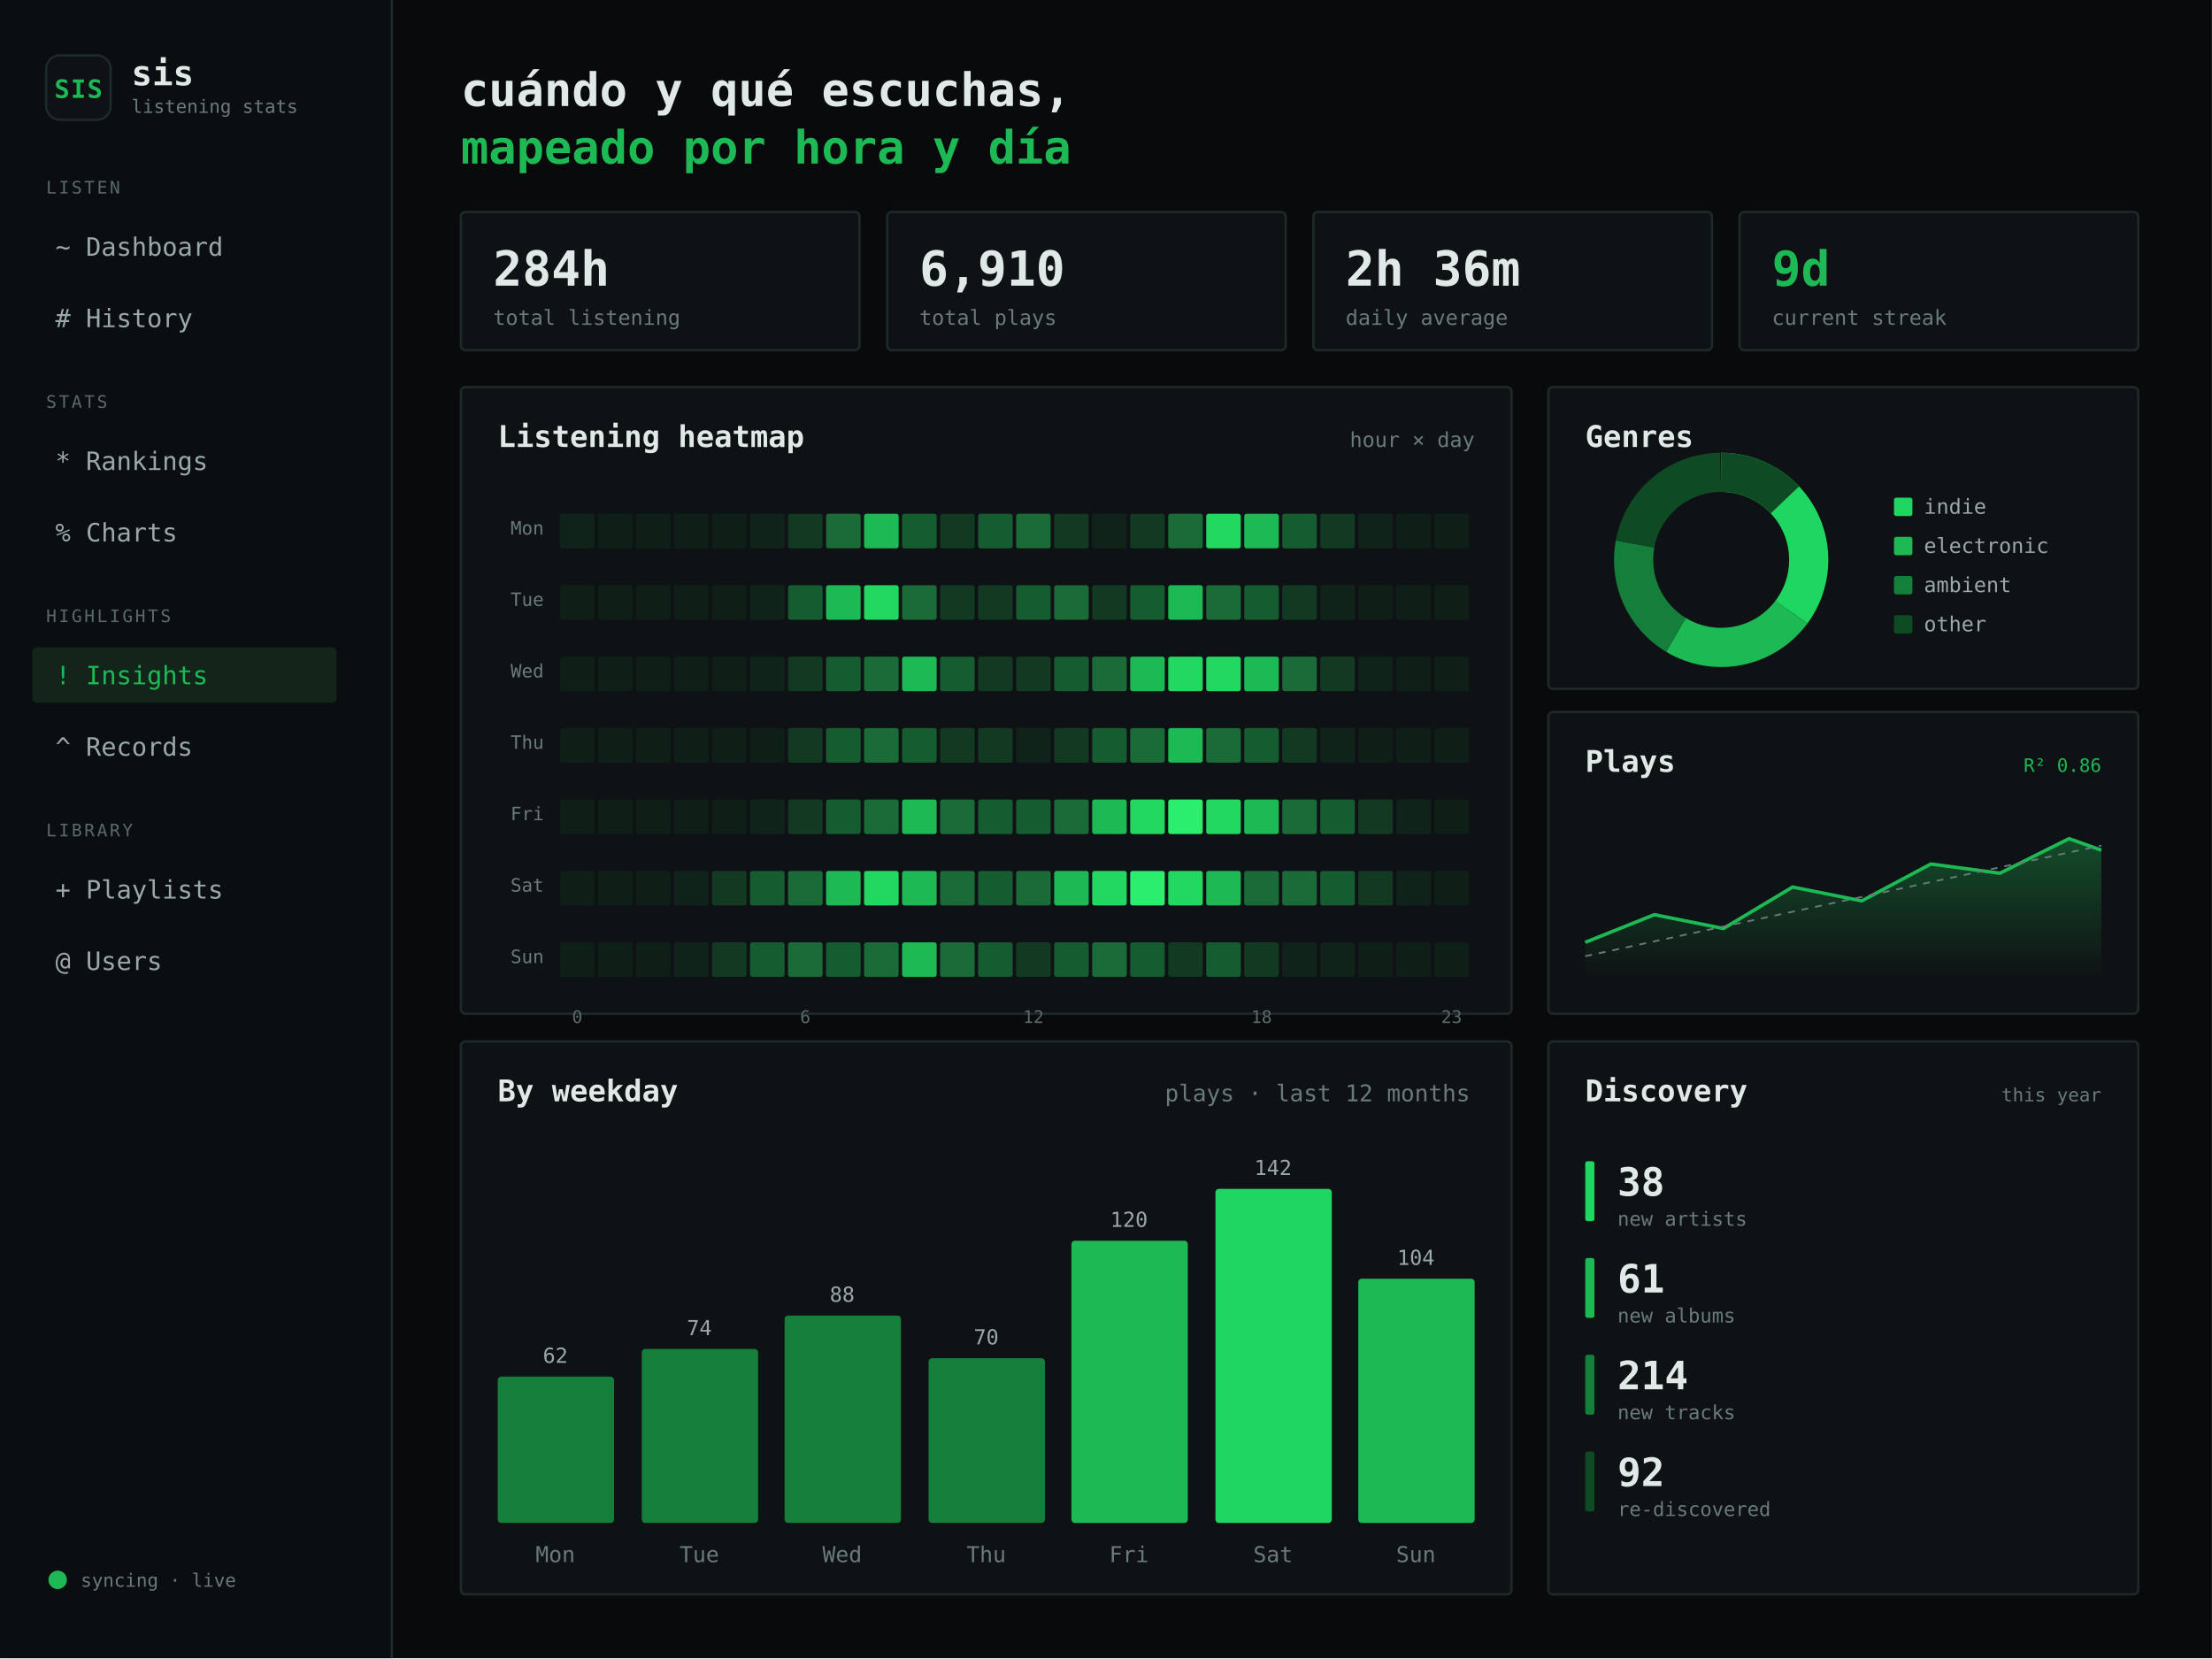
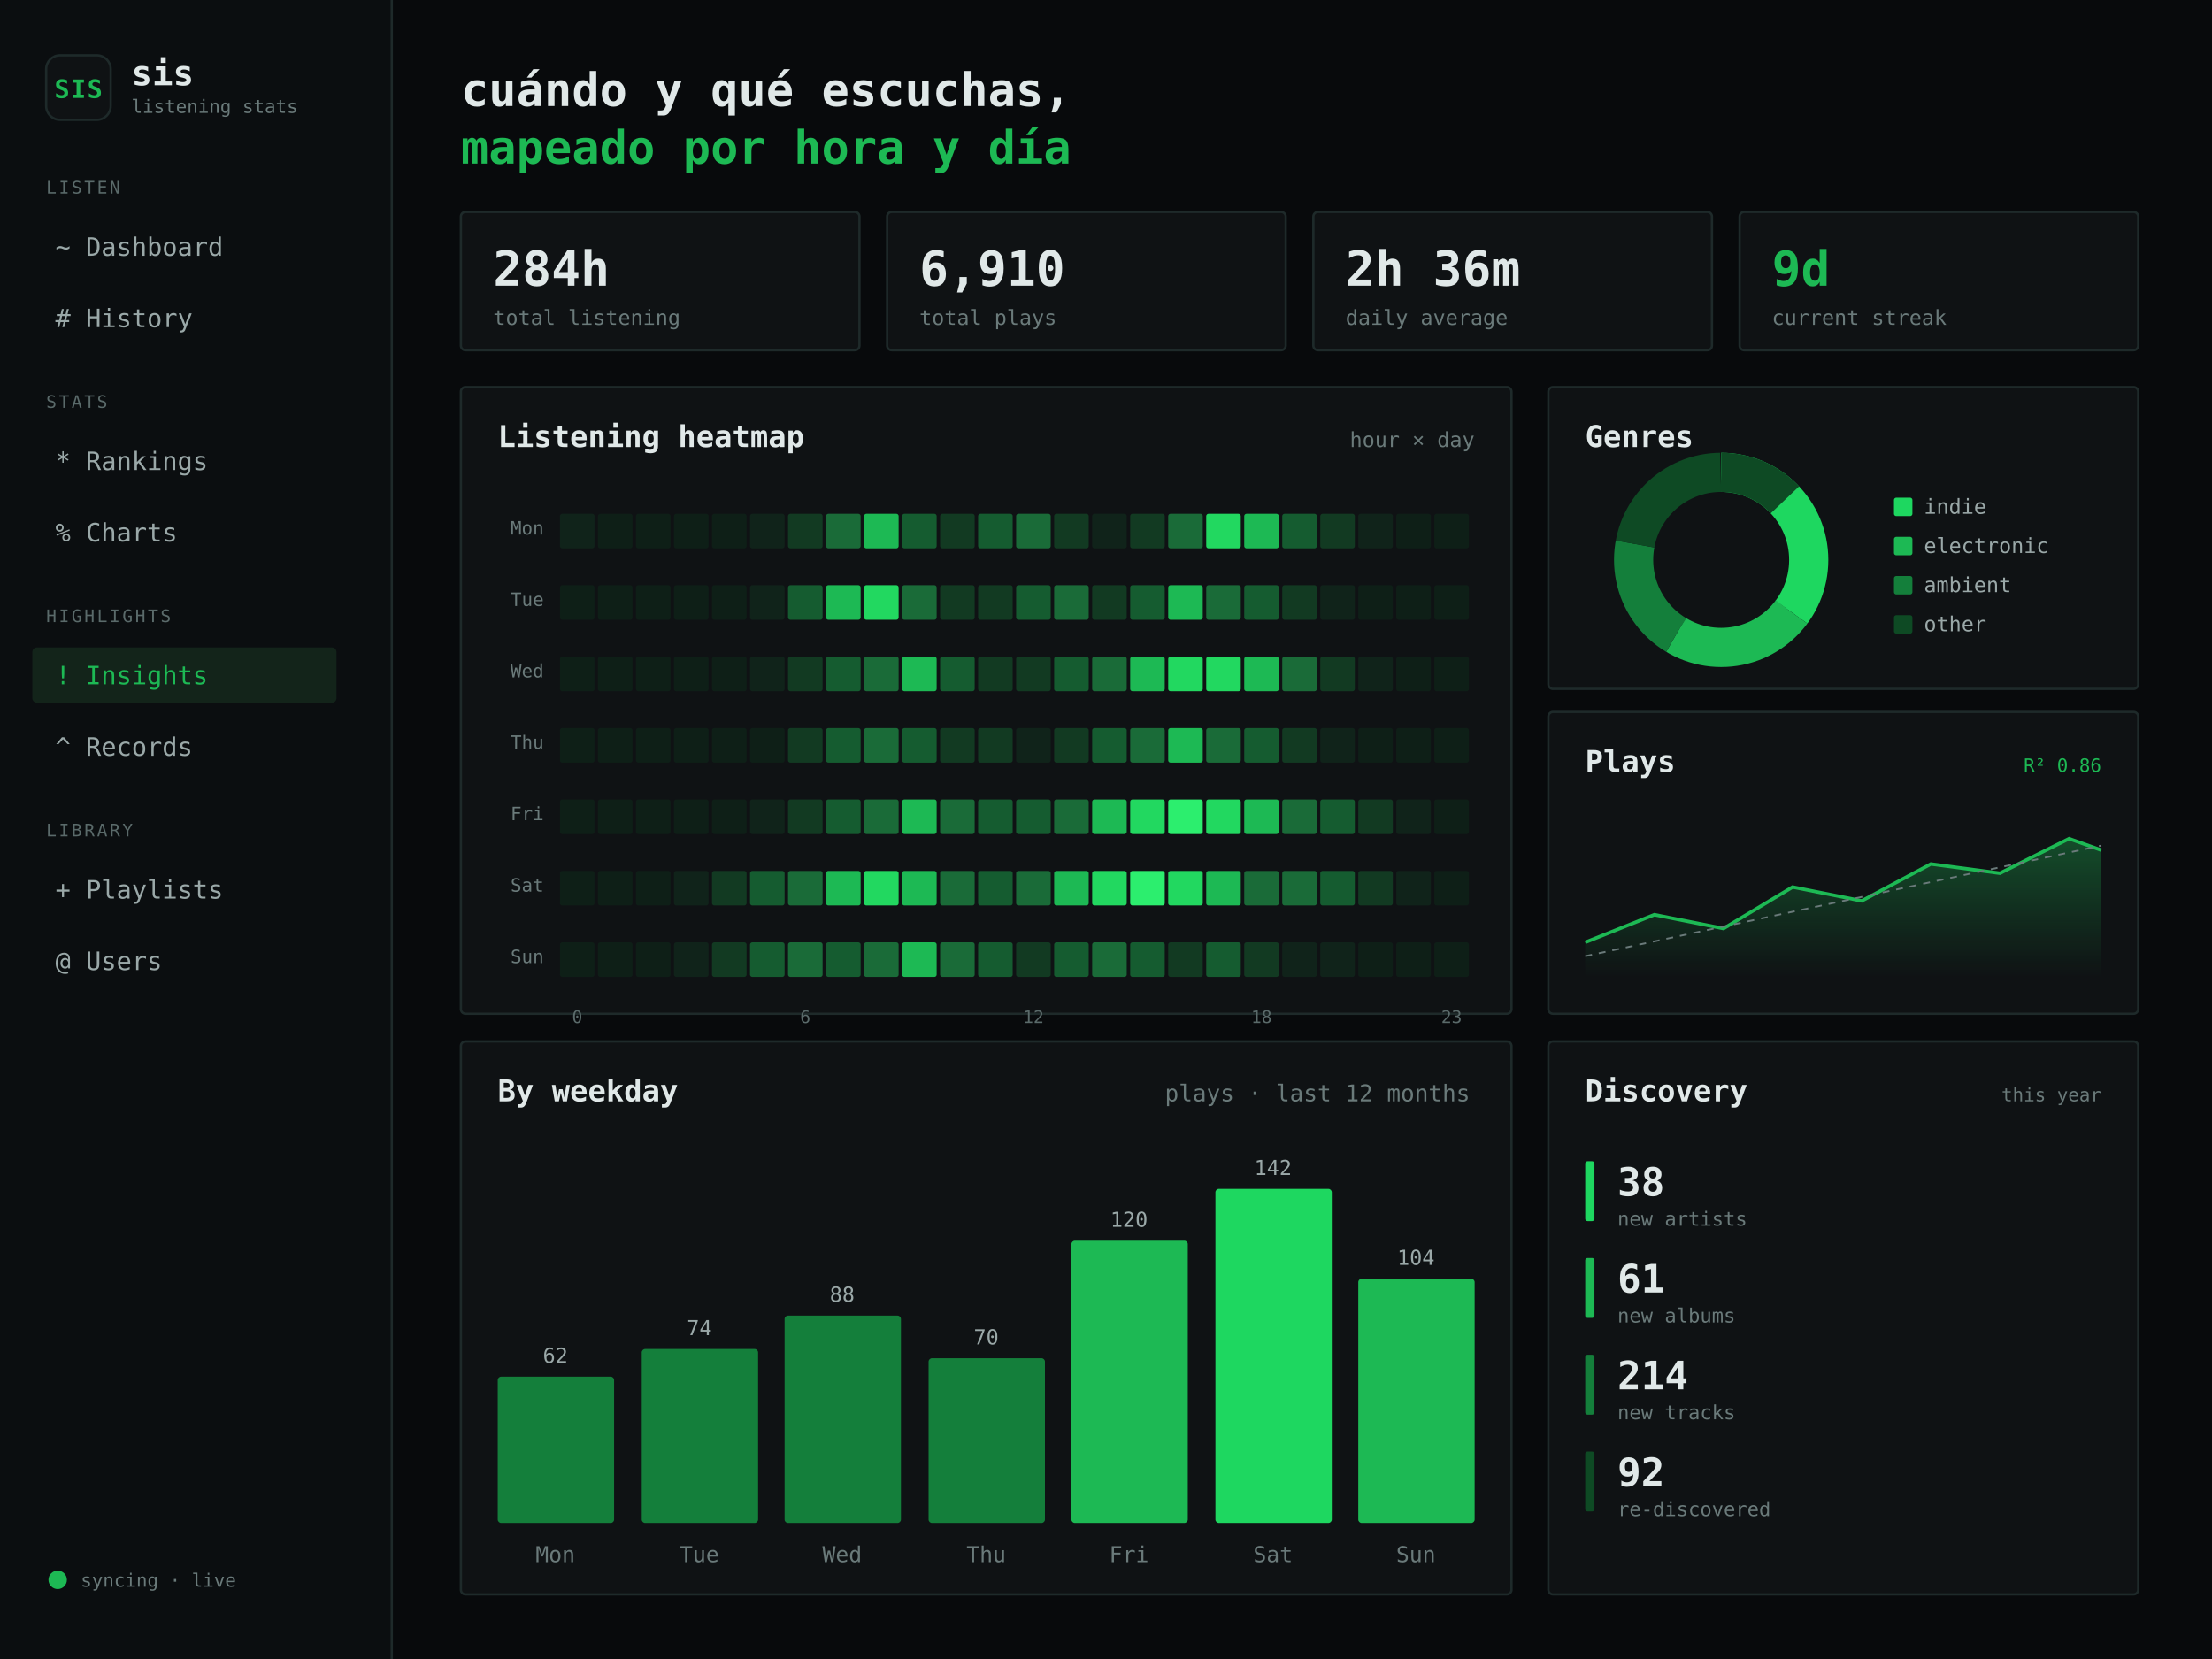
<svg xmlns="http://www.w3.org/2000/svg" width="2732" height="2048" viewBox="0 0 1920 1439.4" font-family="DejaVu Sans Mono, monospace">
-   <rect width="1920" height="1439.4" fill="#080a0c" />
-   <rect x="0" y="0" width="340" height="1439.4" fill="#0b0e10" />
-   <line x1="340" y1="0" x2="340" y2="1439.4" stroke="#1e2a2a" stroke-width="2" />
+   <rect x="-8" y="-8" width="1936" height="1455.4" fill="#080a0c" />
+   <rect x="-8" y="-8" width="348" height="1455.4" fill="#0b0e10" />
+   <line x1="340" y1="-8" x2="340" y2="1447.4" stroke="#1e2a2a" stroke-width="2" />
  <g transform="translate(40,48)">
    <rect x="0" y="0" width="56" height="56" rx="12" fill="#0f1214" stroke="#1e2a2a" stroke-width="2" />
    <text x="28" y="37" font-size="22" font-weight="700" letter-spacing="1" fill="#1db954" text-anchor="middle">SIS</text>
    <text x="74" y="26" font-size="30" font-weight="700" fill="#e0e8e8">sis</text>
    <text x="74" y="50" font-size="16" fill="#6a7a7a">listening stats</text>
  </g>
  <g transform="translate(40,168)" font-size="22">
    <text x="0" y="0" font-size="15" fill="#5a6a6a" letter-spacing="2">LISTEN</text>
    <text x="8" y="54" fill="#9aa8a8">~  Dashboard</text>
    <text x="8" y="116" fill="#9aa8a8">#  History</text>
    <text x="0" y="186" font-size="15" fill="#5a6a6a" letter-spacing="2">STATS</text>
    <text x="8" y="240" fill="#9aa8a8">*  Rankings</text>
    <text x="8" y="302" fill="#9aa8a8">%  Charts</text>
    <text x="0" y="372" font-size="15" fill="#5a6a6a" letter-spacing="2">HIGHLIGHTS</text>
    <rect x="-12" y="394" width="264" height="48" rx="4" fill="#13241a" />
    <text x="8" y="426" fill="#1db954">!  Insights</text>
    <text x="8" y="488" fill="#9aa8a8">^  Records</text>
    <text x="0" y="558" font-size="15" fill="#5a6a6a" letter-spacing="2">LIBRARY</text>
    <text x="8" y="612" fill="#9aa8a8">+  Playlists</text>
    <text x="8" y="674" fill="#9aa8a8">@  Users</text>
  </g>
  <g transform="translate(40,1379.4)">
    <circle cx="10" cy="-8" r="8" fill="#1db954" />
    <text x="30" y="-2" font-size="16" fill="#6a7a7a">syncing · live</text>
  </g>
  <g transform="translate(400,56)">
    <text x="0" y="36" font-size="40" font-weight="700" fill="#e0e8e8">cuándo y qué escuchas,</text>
    <text x="0" y="86" font-size="40" font-weight="700" fill="#1db954">mapeado por hora y día</text>
    <g transform="translate(0,128)">
      <g>
        <rect width="346" height="120" rx="4" fill="#0f1214" stroke="#1e2a2a" stroke-width="2" />
        <text x="28" y="64" font-size="42" font-weight="700" fill="#e0e8e8">284h</text>
        <text x="28" y="98" font-size="18" fill="#6a7a7a">total listening</text>
      </g>
      <g transform="translate(370,0)">
        <rect width="346" height="120" rx="4" fill="#0f1214" stroke="#1e2a2a" stroke-width="2" />
        <text x="28" y="64" font-size="42" font-weight="700" fill="#e0e8e8">6,910</text>
        <text x="28" y="98" font-size="18" fill="#6a7a7a">total plays</text>
      </g>
      <g transform="translate(740,0)">
        <rect width="346" height="120" rx="4" fill="#0f1214" stroke="#1e2a2a" stroke-width="2" />
        <text x="28" y="64" font-size="42" font-weight="700" fill="#e0e8e8">2h 36m</text>
        <text x="28" y="98" font-size="18" fill="#6a7a7a">daily average</text>
      </g>
      <g transform="translate(1110,0)">
        <rect width="346" height="120" rx="4" fill="#0f1214" stroke="#1e2a2a" stroke-width="2" />
        <text x="28" y="64" font-size="42" font-weight="700" fill="#1db954">9d</text>
        <text x="28" y="98" font-size="18" fill="#6a7a7a">current streak</text>
      </g>
    </g>
    <g transform="translate(0,280)">
      <rect width="912" height="544" rx="4" fill="#0f1214" stroke="#1e2a2a" stroke-width="2" />
      <text x="32" y="52" font-size="26" font-weight="700" fill="#e0e8e8">Listening heatmap</text>
      <text x="880" y="52" font-size="18" fill="#6a7a7a" text-anchor="end">hour × day</text>
      <g transform="translate(86,86)">
        <g font-size="16" fill="#6a7a7a" text-anchor="end">
          <text x="-14" y="42">Mon</text>
          <text x="-14" y="104">Tue</text>
          <text x="-14" y="166">Wed</text>
          <text x="-14" y="228">Thu</text>
          <text x="-14" y="290">Fri</text>
          <text x="-14" y="352">Sat</text>
          <text x="-14" y="414">Sun</text>
        </g>
        <g transform="translate(0,24)">
          <rect width="30" height="30" rx="2" fill="#10231a" />
          <rect x="33" width="30" height="30" rx="2" fill="#0e1f17" />
          <rect x="66" width="30" height="30" rx="2" fill="#0e1f17" />
          <rect x="99" width="30" height="30" rx="2" fill="#0e1f17" />
          <rect x="132" width="30" height="30" rx="2" fill="#0e1f17" />
          <rect x="165" width="30" height="30" rx="2" fill="#10231a" />
          <rect x="198" width="30" height="30" rx="2" fill="#123a22" />
          <rect x="231" width="30" height="30" rx="2" fill="#1a6b38" />
          <rect x="264" width="30" height="30" rx="2" fill="#1db954" />
          <rect x="297" width="30" height="30" rx="2" fill="#155c30" />
          <rect x="330" width="30" height="30" rx="2" fill="#123a22" />
          <rect x="363" width="30" height="30" rx="2" fill="#155c30" />
          <rect x="396" width="30" height="30" rx="2" fill="#1a6b38" />
          <rect x="429" width="30" height="30" rx="2" fill="#123a22" />
          <rect x="462" width="30" height="30" rx="2" fill="#10231a" />
          <rect x="495" width="30" height="30" rx="2" fill="#123a22" />
          <rect x="528" width="30" height="30" rx="2" fill="#1a6b38" />
          <rect x="561" width="30" height="30" rx="2" fill="#22d860" />
          <rect x="594" width="30" height="30" rx="2" fill="#1db954" />
          <rect x="627" width="30" height="30" rx="2" fill="#155c30" />
          <rect x="660" width="30" height="30" rx="2" fill="#123a22" />
          <rect x="693" width="30" height="30" rx="2" fill="#10231a" />
          <rect x="726" width="30" height="30" rx="2" fill="#0e1f17" />
          <rect x="759" width="30" height="30" rx="2" fill="#0e1f17" />
        </g>
        <g transform="translate(0,86)">
          <rect width="30" height="30" rx="2" fill="#0e1f17" />
          <rect x="33" width="30" height="30" rx="2" fill="#0e1f17" />
          <rect x="66" width="30" height="30" rx="2" fill="#0e1f17" />
          <rect x="99" width="30" height="30" rx="2" fill="#0e1f17" />
          <rect x="132" width="30" height="30" rx="2" fill="#0e1f17" />
          <rect x="165" width="30" height="30" rx="2" fill="#10231a" />
          <rect x="198" width="30" height="30" rx="2" fill="#155c30" />
          <rect x="231" width="30" height="30" rx="2" fill="#1db954" />
          <rect x="264" width="30" height="30" rx="2" fill="#22d860" />
          <rect x="297" width="30" height="30" rx="2" fill="#1a6b38" />
          <rect x="330" width="30" height="30" rx="2" fill="#123a22" />
          <rect x="363" width="30" height="30" rx="2" fill="#123a22" />
          <rect x="396" width="30" height="30" rx="2" fill="#155c30" />
          <rect x="429" width="30" height="30" rx="2" fill="#1a6b38" />
          <rect x="462" width="30" height="30" rx="2" fill="#123a22" />
          <rect x="495" width="30" height="30" rx="2" fill="#155c30" />
          <rect x="528" width="30" height="30" rx="2" fill="#1db954" />
          <rect x="561" width="30" height="30" rx="2" fill="#1a6b38" />
          <rect x="594" width="30" height="30" rx="2" fill="#155c30" />
          <rect x="627" width="30" height="30" rx="2" fill="#123a22" />
          <rect x="660" width="30" height="30" rx="2" fill="#10231a" />
          <rect x="693" width="30" height="30" rx="2" fill="#0e1f17" />
          <rect x="726" width="30" height="30" rx="2" fill="#0e1f17" />
          <rect x="759" width="30" height="30" rx="2" fill="#0e1f17" />
        </g>
        <g transform="translate(0,148)">
          <rect width="30" height="30" rx="2" fill="#0e1f17" />
          <rect x="33" width="30" height="30" rx="2" fill="#0e1f17" />
          <rect x="66" width="30" height="30" rx="2" fill="#0e1f17" />
          <rect x="99" width="30" height="30" rx="2" fill="#0e1f17" />
          <rect x="132" width="30" height="30" rx="2" fill="#0e1f17" />
          <rect x="165" width="30" height="30" rx="2" fill="#10231a" />
          <rect x="198" width="30" height="30" rx="2" fill="#123a22" />
          <rect x="231" width="30" height="30" rx="2" fill="#155c30" />
          <rect x="264" width="30" height="30" rx="2" fill="#1a6b38" />
          <rect x="297" width="30" height="30" rx="2" fill="#1db954" />
          <rect x="330" width="30" height="30" rx="2" fill="#155c30" />
          <rect x="363" width="30" height="30" rx="2" fill="#123a22" />
          <rect x="396" width="30" height="30" rx="2" fill="#123a22" />
          <rect x="429" width="30" height="30" rx="2" fill="#155c30" />
          <rect x="462" width="30" height="30" rx="2" fill="#1a6b38" />
          <rect x="495" width="30" height="30" rx="2" fill="#1db954" />
          <rect x="528" width="30" height="30" rx="2" fill="#22d860" />
          <rect x="561" width="30" height="30" rx="2" fill="#22d860" />
          <rect x="594" width="30" height="30" rx="2" fill="#1db954" />
          <rect x="627" width="30" height="30" rx="2" fill="#1a6b38" />
          <rect x="660" width="30" height="30" rx="2" fill="#123a22" />
          <rect x="693" width="30" height="30" rx="2" fill="#10231a" />
          <rect x="726" width="30" height="30" rx="2" fill="#0e1f17" />
          <rect x="759" width="30" height="30" rx="2" fill="#0e1f17" />
        </g>
        <g transform="translate(0,210)">
          <rect width="30" height="30" rx="2" fill="#0e1f17" />
          <rect x="33" width="30" height="30" rx="2" fill="#0e1f17" />
          <rect x="66" width="30" height="30" rx="2" fill="#0e1f17" />
          <rect x="99" width="30" height="30" rx="2" fill="#0e1f17" />
          <rect x="132" width="30" height="30" rx="2" fill="#0e1f17" />
          <rect x="165" width="30" height="30" rx="2" fill="#0e1f17" />
          <rect x="198" width="30" height="30" rx="2" fill="#123a22" />
          <rect x="231" width="30" height="30" rx="2" fill="#155c30" />
          <rect x="264" width="30" height="30" rx="2" fill="#1a6b38" />
          <rect x="297" width="30" height="30" rx="2" fill="#155c30" />
          <rect x="330" width="30" height="30" rx="2" fill="#123a22" />
          <rect x="363" width="30" height="30" rx="2" fill="#123a22" />
          <rect x="396" width="30" height="30" rx="2" fill="#10231a" />
          <rect x="429" width="30" height="30" rx="2" fill="#123a22" />
          <rect x="462" width="30" height="30" rx="2" fill="#155c30" />
          <rect x="495" width="30" height="30" rx="2" fill="#1a6b38" />
          <rect x="528" width="30" height="30" rx="2" fill="#1db954" />
          <rect x="561" width="30" height="30" rx="2" fill="#1a6b38" />
          <rect x="594" width="30" height="30" rx="2" fill="#155c30" />
          <rect x="627" width="30" height="30" rx="2" fill="#123a22" />
          <rect x="660" width="30" height="30" rx="2" fill="#10231a" />
          <rect x="693" width="30" height="30" rx="2" fill="#0e1f17" />
          <rect x="726" width="30" height="30" rx="2" fill="#0e1f17" />
          <rect x="759" width="30" height="30" rx="2" fill="#0e1f17" />
        </g>
        <g transform="translate(0,272)">
          <rect width="30" height="30" rx="2" fill="#0e1f17" />
          <rect x="33" width="30" height="30" rx="2" fill="#0e1f17" />
          <rect x="66" width="30" height="30" rx="2" fill="#0e1f17" />
          <rect x="99" width="30" height="30" rx="2" fill="#0e1f17" />
          <rect x="132" width="30" height="30" rx="2" fill="#0e1f17" />
          <rect x="165" width="30" height="30" rx="2" fill="#10231a" />
          <rect x="198" width="30" height="30" rx="2" fill="#123a22" />
          <rect x="231" width="30" height="30" rx="2" fill="#155c30" />
          <rect x="264" width="30" height="30" rx="2" fill="#1a6b38" />
          <rect x="297" width="30" height="30" rx="2" fill="#1db954" />
          <rect x="330" width="30" height="30" rx="2" fill="#1a6b38" />
          <rect x="363" width="30" height="30" rx="2" fill="#155c30" />
          <rect x="396" width="30" height="30" rx="2" fill="#155c30" />
          <rect x="429" width="30" height="30" rx="2" fill="#1a6b38" />
          <rect x="462" width="30" height="30" rx="2" fill="#1db954" />
          <rect x="495" width="30" height="30" rx="2" fill="#22d860" />
          <rect x="528" width="30" height="30" rx="2" fill="#2cee6e" />
          <rect x="561" width="30" height="30" rx="2" fill="#22d860" />
          <rect x="594" width="30" height="30" rx="2" fill="#1db954" />
          <rect x="627" width="30" height="30" rx="2" fill="#1a6b38" />
          <rect x="660" width="30" height="30" rx="2" fill="#155c30" />
          <rect x="693" width="30" height="30" rx="2" fill="#123a22" />
          <rect x="726" width="30" height="30" rx="2" fill="#10231a" />
          <rect x="759" width="30" height="30" rx="2" fill="#0e1f17" />
        </g>
        <g transform="translate(0,334)">
          <rect width="30" height="30" rx="2" fill="#0e1f17" />
          <rect x="33" width="30" height="30" rx="2" fill="#0e1f17" />
          <rect x="66" width="30" height="30" rx="2" fill="#0e1f17" />
          <rect x="99" width="30" height="30" rx="2" fill="#10231a" />
          <rect x="132" width="30" height="30" rx="2" fill="#123a22" />
          <rect x="165" width="30" height="30" rx="2" fill="#155c30" />
          <rect x="198" width="30" height="30" rx="2" fill="#1a6b38" />
          <rect x="231" width="30" height="30" rx="2" fill="#1db954" />
          <rect x="264" width="30" height="30" rx="2" fill="#22d860" />
          <rect x="297" width="30" height="30" rx="2" fill="#1db954" />
          <rect x="330" width="30" height="30" rx="2" fill="#1a6b38" />
          <rect x="363" width="30" height="30" rx="2" fill="#155c30" />
          <rect x="396" width="30" height="30" rx="2" fill="#1a6b38" />
          <rect x="429" width="30" height="30" rx="2" fill="#1db954" />
          <rect x="462" width="30" height="30" rx="2" fill="#22d860" />
          <rect x="495" width="30" height="30" rx="2" fill="#2cee6e" />
          <rect x="528" width="30" height="30" rx="2" fill="#22d860" />
          <rect x="561" width="30" height="30" rx="2" fill="#1db954" />
          <rect x="594" width="30" height="30" rx="2" fill="#1a6b38" />
          <rect x="627" width="30" height="30" rx="2" fill="#1a6b38" />
          <rect x="660" width="30" height="30" rx="2" fill="#155c30" />
          <rect x="693" width="30" height="30" rx="2" fill="#123a22" />
          <rect x="726" width="30" height="30" rx="2" fill="#10231a" />
          <rect x="759" width="30" height="30" rx="2" fill="#0e1f17" />
        </g>
        <g transform="translate(0,396)">
          <rect width="30" height="30" rx="2" fill="#0e1f17" />
          <rect x="33" width="30" height="30" rx="2" fill="#0e1f17" />
          <rect x="66" width="30" height="30" rx="2" fill="#0e1f17" />
          <rect x="99" width="30" height="30" rx="2" fill="#10231a" />
          <rect x="132" width="30" height="30" rx="2" fill="#123a22" />
          <rect x="165" width="30" height="30" rx="2" fill="#155c30" />
          <rect x="198" width="30" height="30" rx="2" fill="#1a6b38" />
          <rect x="231" width="30" height="30" rx="2" fill="#155c30" />
          <rect x="264" width="30" height="30" rx="2" fill="#1a6b38" />
          <rect x="297" width="30" height="30" rx="2" fill="#1db954" />
          <rect x="330" width="30" height="30" rx="2" fill="#1a6b38" />
          <rect x="363" width="30" height="30" rx="2" fill="#155c30" />
          <rect x="396" width="30" height="30" rx="2" fill="#123a22" />
          <rect x="429" width="30" height="30" rx="2" fill="#155c30" />
          <rect x="462" width="30" height="30" rx="2" fill="#1a6b38" />
          <rect x="495" width="30" height="30" rx="2" fill="#155c30" />
          <rect x="528" width="30" height="30" rx="2" fill="#123a22" />
          <rect x="561" width="30" height="30" rx="2" fill="#155c30" />
          <rect x="594" width="30" height="30" rx="2" fill="#123a22" />
          <rect x="627" width="30" height="30" rx="2" fill="#10231a" />
          <rect x="660" width="30" height="30" rx="2" fill="#10231a" />
          <rect x="693" width="30" height="30" rx="2" fill="#0e1f17" />
          <rect x="726" width="30" height="30" rx="2" fill="#0e1f17" />
          <rect x="759" width="30" height="30" rx="2" fill="#0e1f17" />
        </g>
        <g font-size="15" fill="#5a6a6a" text-anchor="middle">
          <text x="15" y="466">0</text>
          <text x="213" y="466">6</text>
          <text x="411" y="466">12</text>
          <text x="609" y="466">18</text>
          <text x="774" y="466">23</text>
        </g>
      </g>
    </g>
    <g transform="translate(944,280)">
      <rect width="512" height="262" rx="4" fill="#0f1214" stroke="#1e2a2a" stroke-width="2" />
      <text x="32" y="52" font-size="26" font-weight="700" fill="#e0e8e8">Genres</text>
      <g transform="translate(150,150)">
        <circle r="76" fill="none" stroke="#1ed760" stroke-width="34" stroke-dasharray="168 310" transform="rotate(-90)" />
        <circle r="76" fill="none" stroke="#1db954" stroke-width="34" stroke-dasharray="112 310" stroke-dashoffset="-168" transform="rotate(-90)" />
        <circle r="76" fill="none" stroke="#147f3b" stroke-width="34" stroke-dasharray="92 310" stroke-dashoffset="-280" transform="rotate(-90)" />
        <circle r="76" fill="none" stroke="#0e4a24" stroke-width="34" stroke-dasharray="105 310" stroke-dashoffset="-372" transform="rotate(-90)" />
      </g>
      <g font-size="18" transform="translate(300,96)">
        <rect x="0" y="0" width="16" height="16" rx="2" fill="#1ed760" />
        <text x="26" y="14" fill="#9aa8a8">indie</text>
        <rect x="0" y="34" width="16" height="16" rx="2" fill="#1db954" />
        <text x="26" y="48" fill="#9aa8a8">electronic</text>
        <rect x="0" y="68" width="16" height="16" rx="2" fill="#147f3b" />
        <text x="26" y="82" fill="#9aa8a8">ambient</text>
        <rect x="0" y="102" width="16" height="16" rx="2" fill="#0e4a24" />
        <text x="26" y="116" fill="#9aa8a8">other</text>
      </g>
    </g>
    <g transform="translate(944,562)">
      <rect width="512" height="262" rx="4" fill="#0f1214" stroke="#1e2a2a" stroke-width="2" />
      <text x="32" y="52" font-size="26" font-weight="700" fill="#e0e8e8">Plays</text>
      <text x="480" y="52" font-size="16" fill="#1db954" text-anchor="end">R² 0.86</text>
      <defs>
        <linearGradient id="pf" x1="0" y1="0" x2="0" y2="1">
          <stop offset="0" stop-color="#1db954" stop-opacity="0.35" />
          <stop offset="1" stop-color="#1db954" stop-opacity="0" />
        </linearGradient>
      </defs>
      <g transform="translate(32,80)">
        <path d="M0,120 L60,96 L120,108 L180,72 L240,84 L300,52 L360,60 L420,30 L448,40 L448,150 L0,150 Z" fill="url(#pf)" />
        <path d="M0,120 L60,96 L120,108 L180,72 L240,84 L300,52 L360,60 L420,30 L448,40" fill="none" stroke="#1db954" stroke-width="3" />
        <line x1="0" y1="132" x2="448" y2="36" stroke="#6a7a7a" stroke-width="1.5" stroke-dasharray="6 6" />
      </g>
    </g>
    <g transform="translate(0,848)">
      <rect width="912" height="480" rx="4" fill="#0f1214" stroke="#1e2a2a" stroke-width="2" />
      <text x="32" y="52" font-size="26" font-weight="700" fill="#e0e8e8">By weekday</text>
      <text x="876" y="52" font-size="20" fill="#6a7a7a" text-anchor="end">plays · last 12 months</text>
      <rect x="32" y="291" width="101" height="127" rx="3" fill="#147f3b" />
      <text x="82" y="452" font-size="19" fill="#6a7a7a" text-anchor="middle">Mon</text>
      <text x="82" y="279" font-size="18" fill="#9aa8a8" text-anchor="middle">62</text>
      <rect x="157" y="267" width="101" height="151" rx="3" fill="#147f3b" />
      <text x="207" y="452" font-size="19" fill="#6a7a7a" text-anchor="middle">Tue</text>
      <text x="207" y="255" font-size="18" fill="#9aa8a8" text-anchor="middle">74</text>
      <rect x="281" y="238" width="101" height="180" rx="3" fill="#147f3b" />
      <text x="331" y="452" font-size="19" fill="#6a7a7a" text-anchor="middle">Wed</text>
      <text x="331" y="226" font-size="18" fill="#9aa8a8" text-anchor="middle">88</text>
      <rect x="406" y="275" width="101" height="143" rx="3" fill="#147f3b" />
      <text x="456" y="452" font-size="19" fill="#6a7a7a" text-anchor="middle">Thu</text>
      <text x="456" y="263" font-size="18" fill="#9aa8a8" text-anchor="middle">70</text>
      <rect x="530" y="173" width="101" height="245" rx="3" fill="#1db954" />
      <text x="580" y="452" font-size="19" fill="#6a7a7a" text-anchor="middle">Fri</text>
      <text x="580" y="161" font-size="18" fill="#9aa8a8" text-anchor="middle">120</text>
      <rect x="655" y="128" width="101" height="290" rx="3" fill="#1ed760" />
      <text x="705" y="452" font-size="19" fill="#6a7a7a" text-anchor="middle">Sat</text>
      <text x="705" y="116" font-size="18" fill="#9aa8a8" text-anchor="middle">142</text>
      <rect x="779" y="206" width="101" height="212" rx="3" fill="#1db954" />
      <text x="829" y="452" font-size="19" fill="#6a7a7a" text-anchor="middle">Sun</text>
      <text x="829" y="194" font-size="18" fill="#9aa8a8" text-anchor="middle">104</text>
    </g>
    <g transform="translate(944,848)">
      <rect width="512" height="480" rx="4" fill="#0f1214" stroke="#1e2a2a" stroke-width="2" />
      <text x="32" y="52" font-size="26" font-weight="700" fill="#e0e8e8">Discovery</text>
      <text x="480" y="52" font-size="16" fill="#6a7a7a" text-anchor="end">this year</text>
      <rect x="32" y="104" width="8" height="52" rx="2" fill="#1ed760" />
      <text x="60" y="134" font-size="34" font-weight="700" fill="#e0e8e8">38</text>
      <text x="60" y="160" font-size="17" fill="#6a7a7a">new artists</text>
      <rect x="32" y="188" width="8" height="52" rx="2" fill="#1db954" />
      <text x="60" y="218" font-size="34" font-weight="700" fill="#e0e8e8">61</text>
      <text x="60" y="244" font-size="17" fill="#6a7a7a">new albums</text>
      <rect x="32" y="272" width="8" height="52" rx="2" fill="#147f3b" />
      <text x="60" y="302" font-size="34" font-weight="700" fill="#e0e8e8">214</text>
      <text x="60" y="328" font-size="17" fill="#6a7a7a">new tracks</text>
      <rect x="32" y="356" width="8" height="52" rx="2" fill="#0e4a24" />
      <text x="60" y="386" font-size="34" font-weight="700" fill="#e0e8e8">92</text>
      <text x="60" y="412" font-size="17" fill="#6a7a7a">re-discovered</text>
    </g>
  </g>
</svg>
